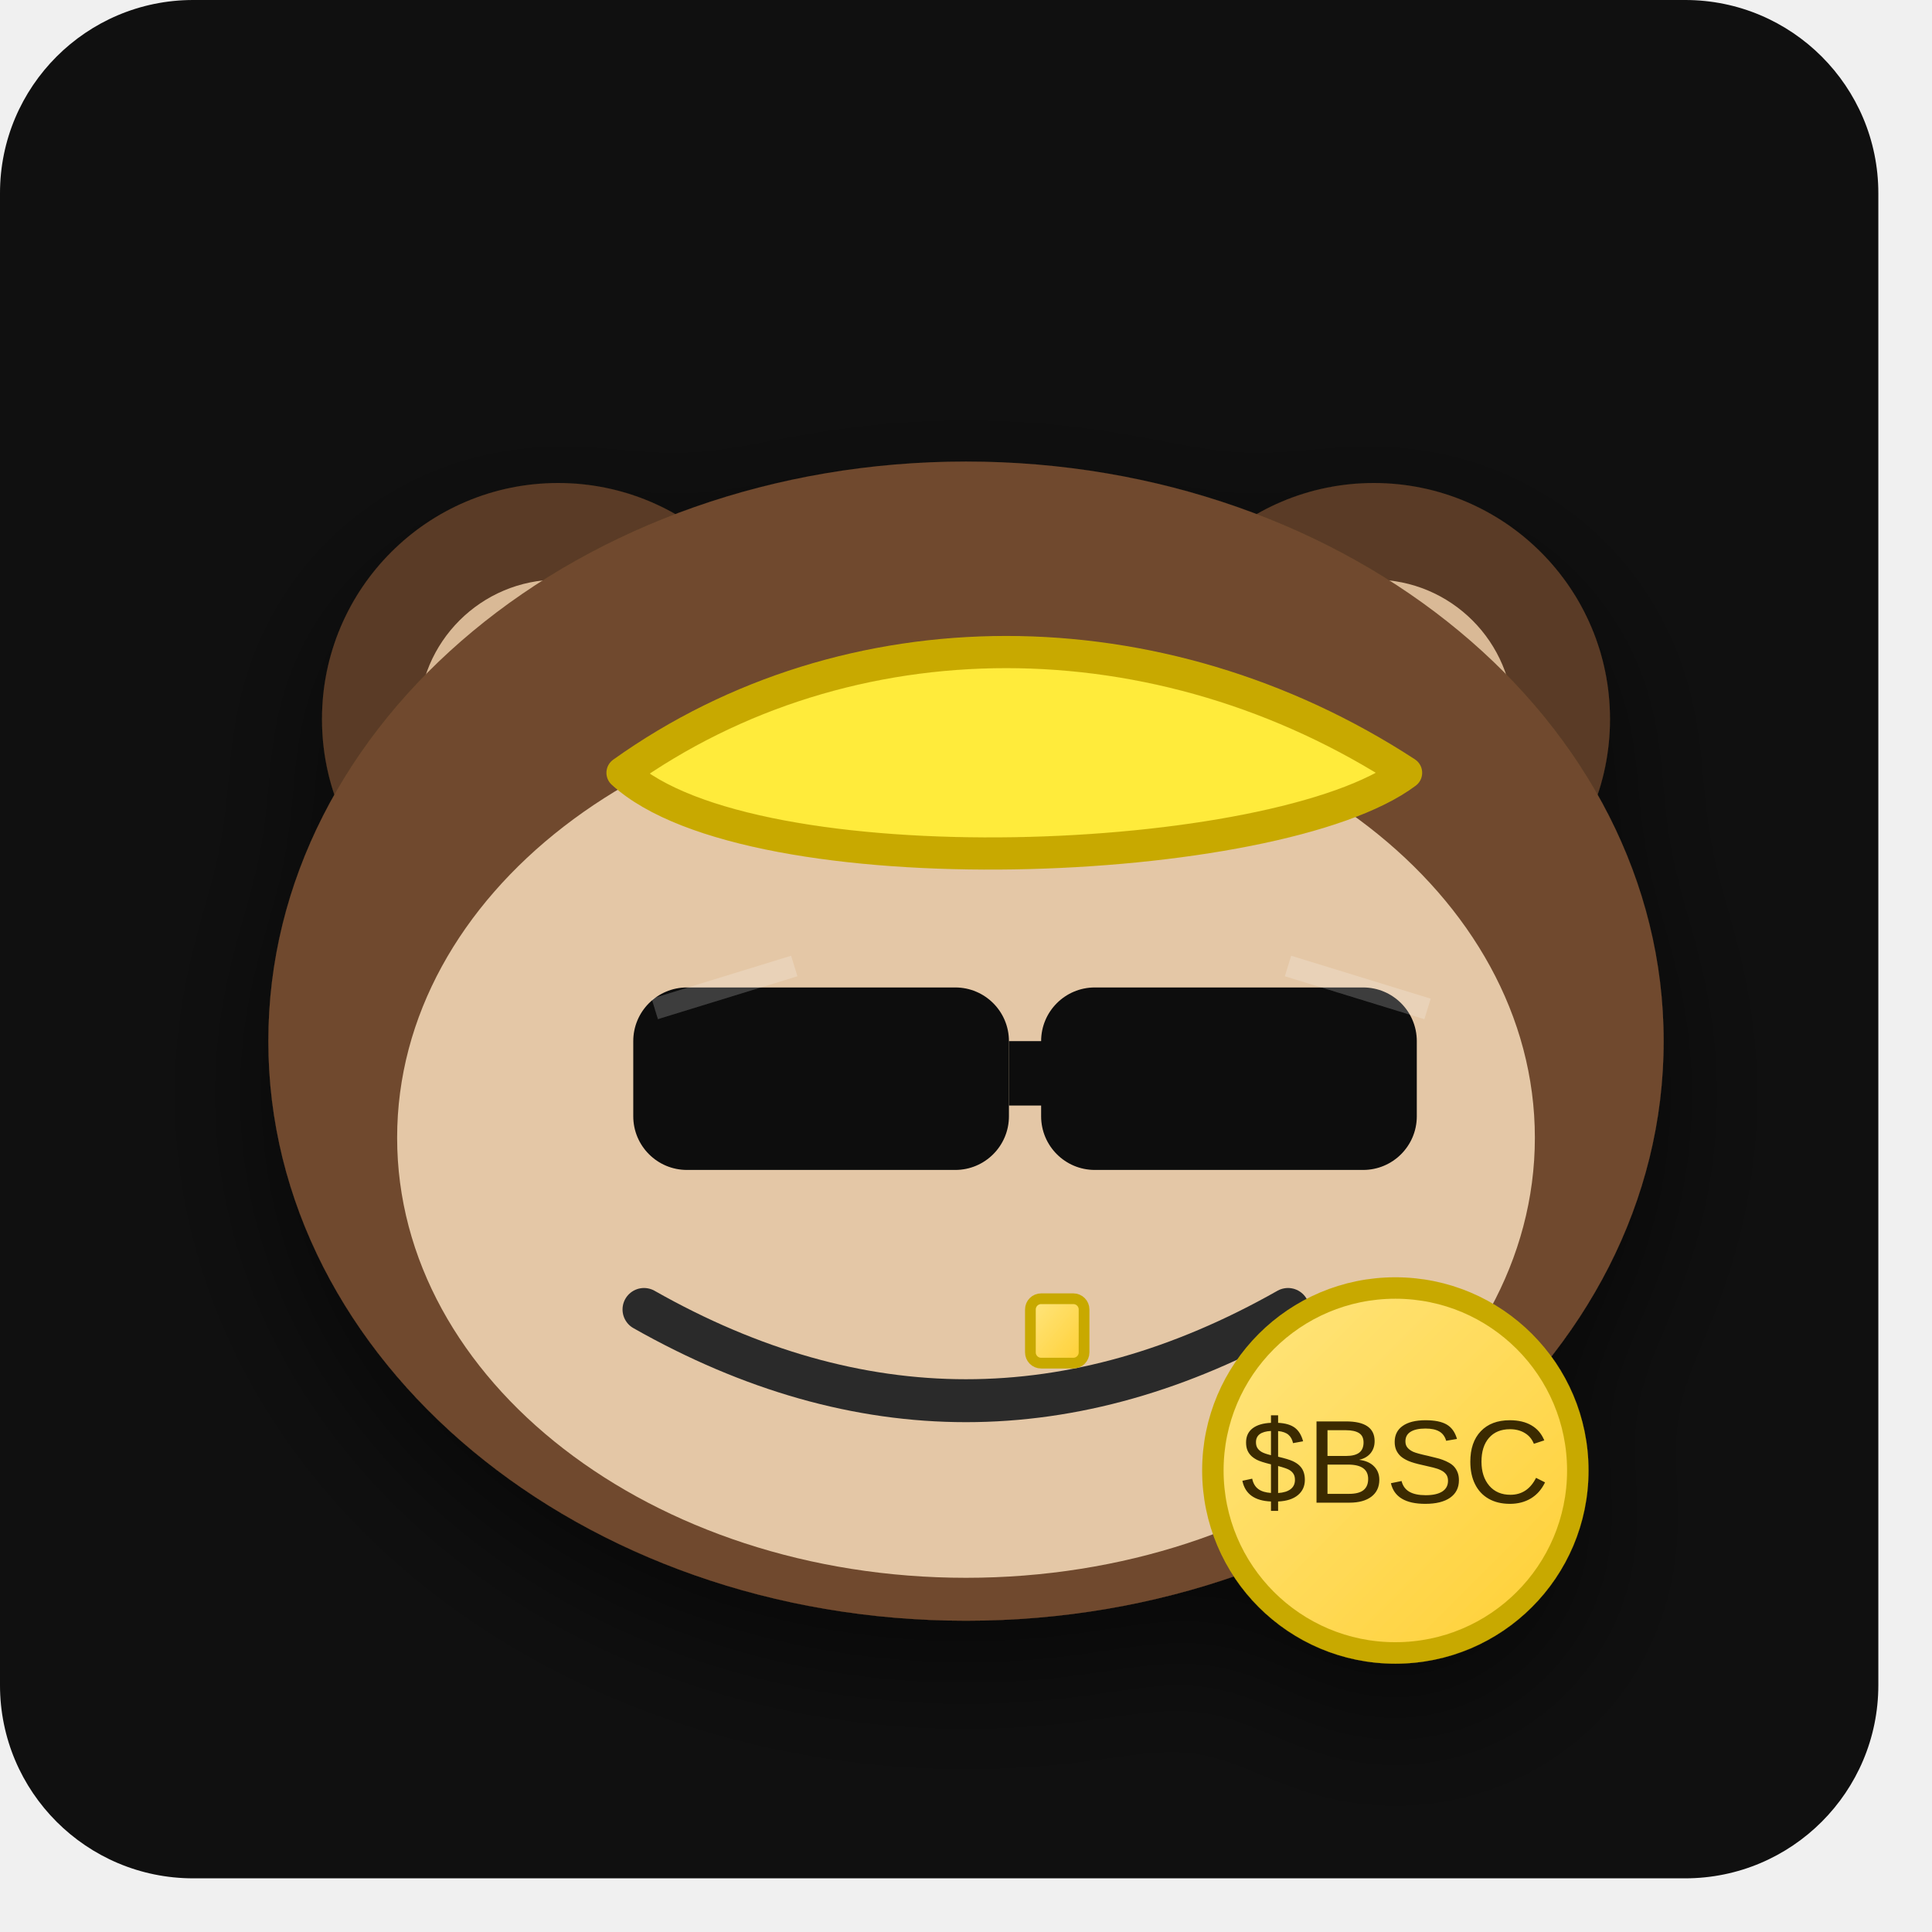
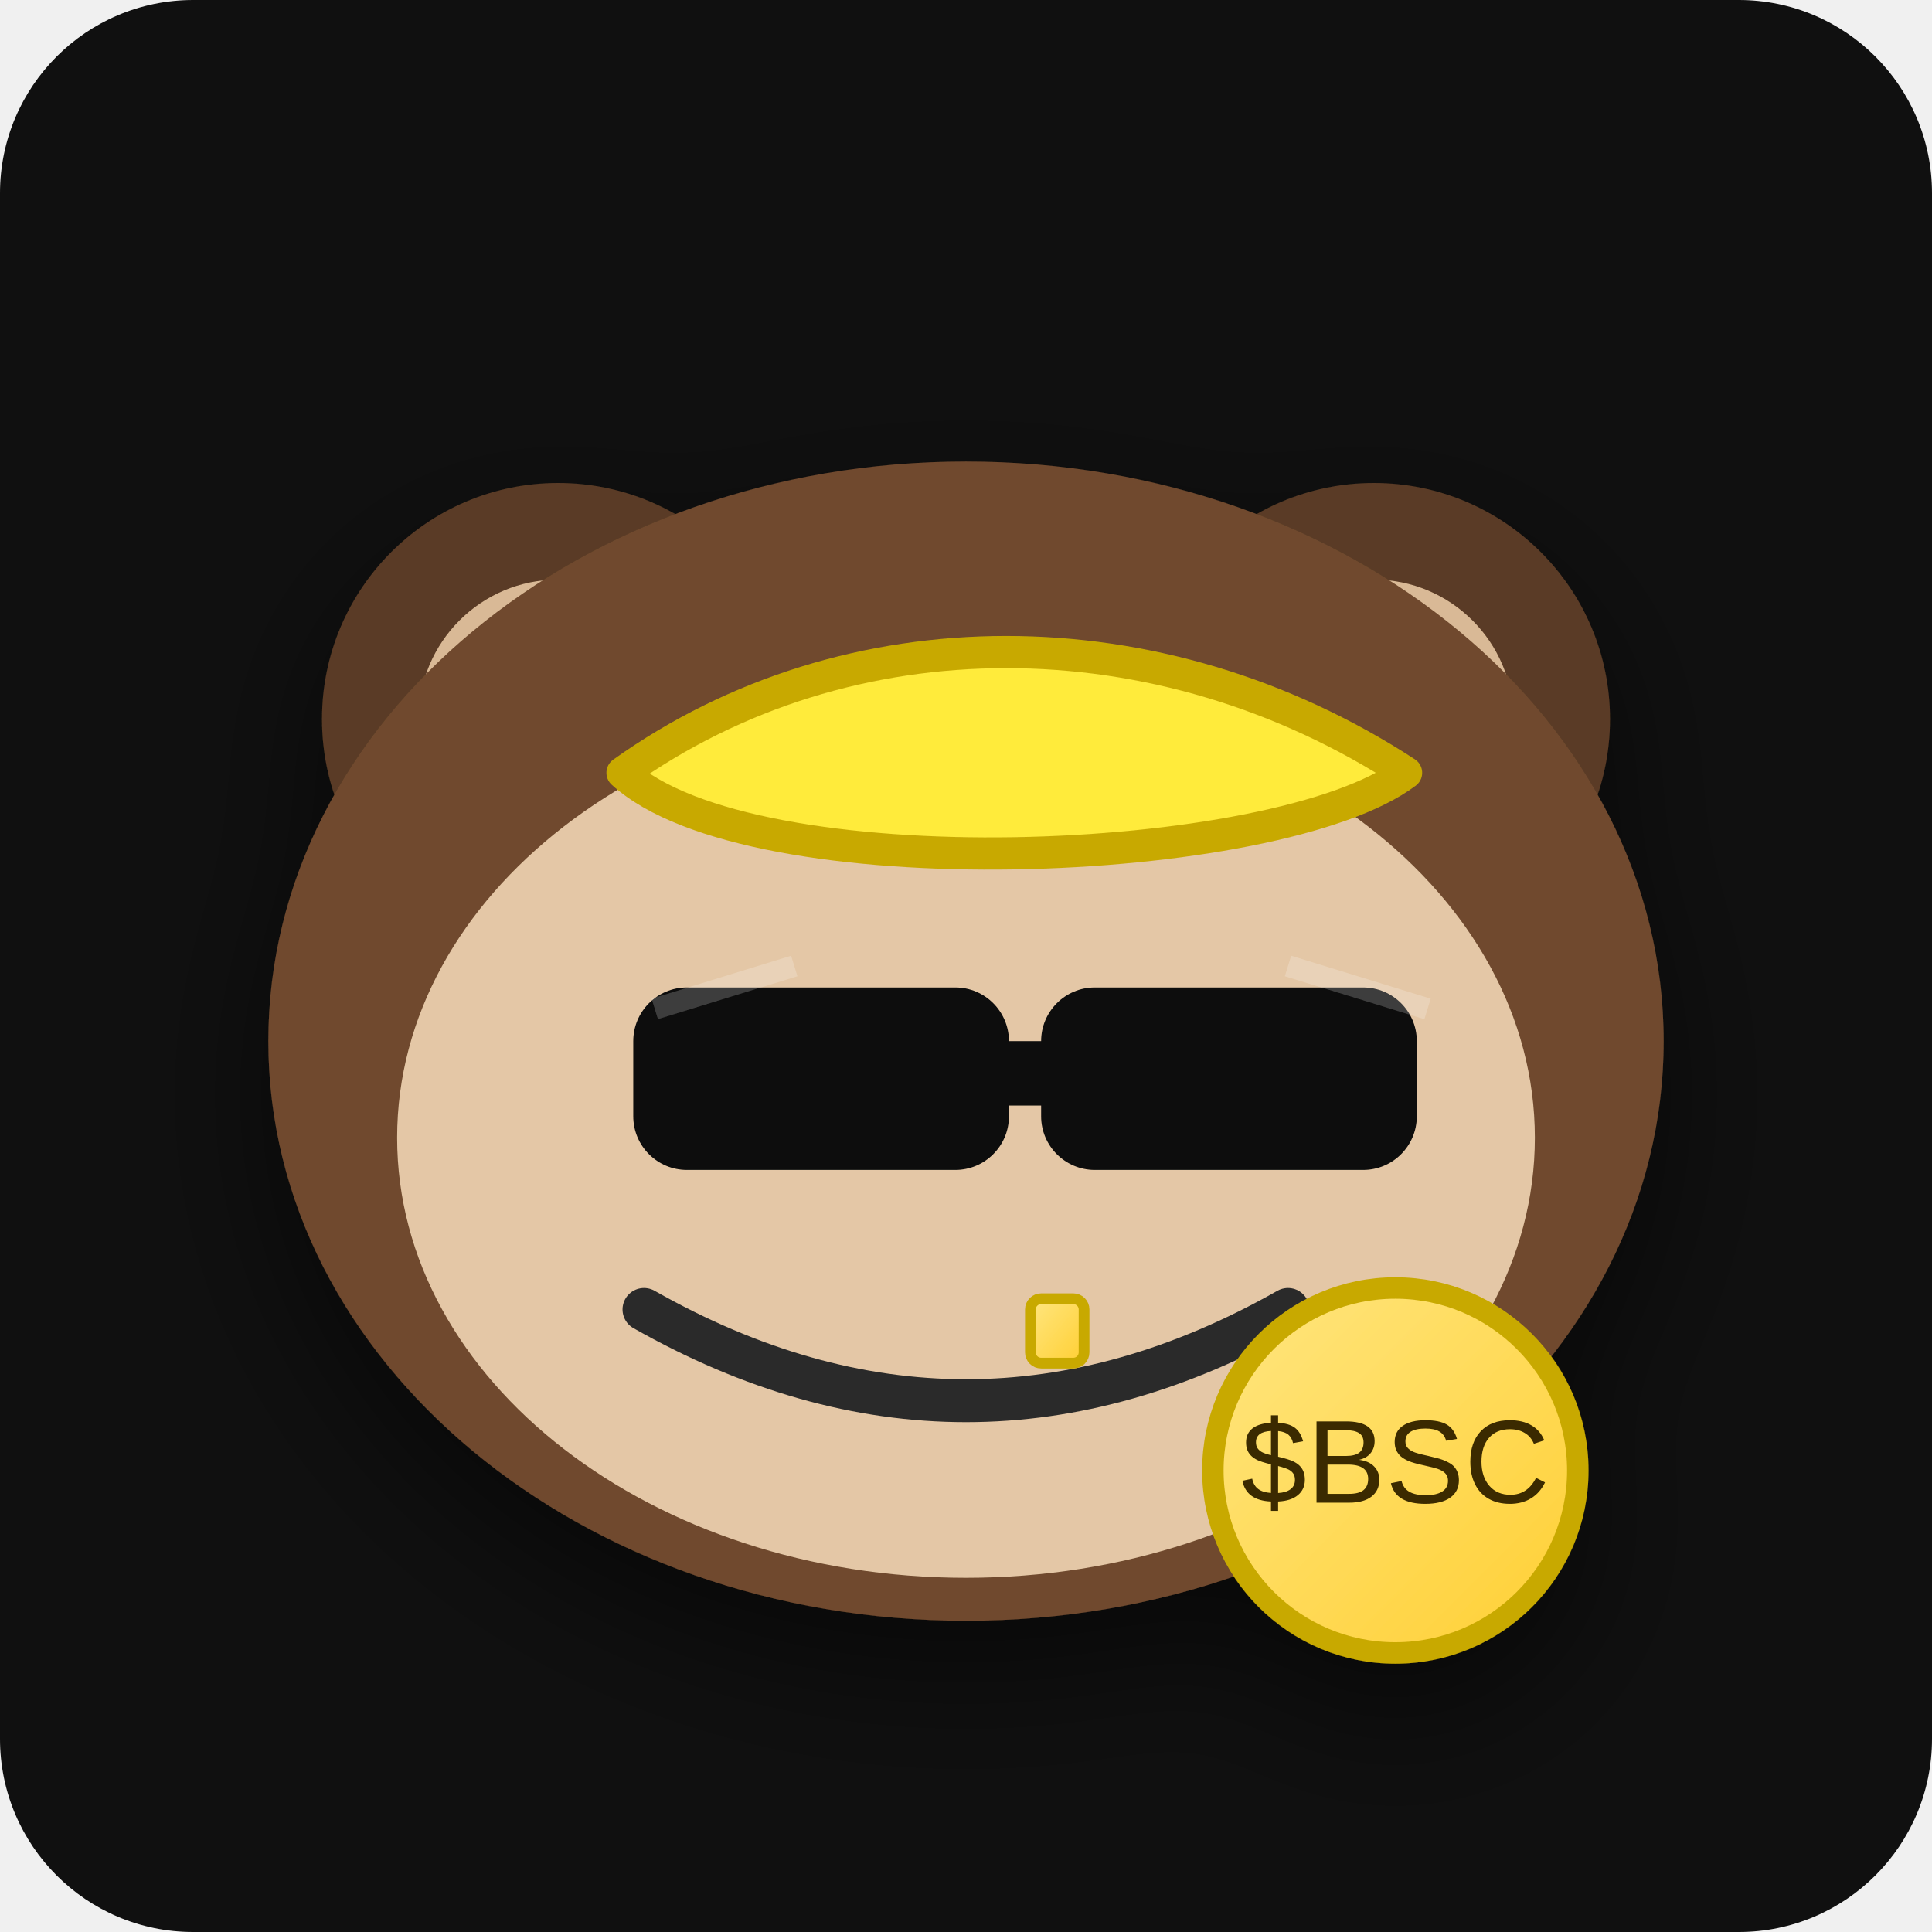
<svg xmlns="http://www.w3.org/2000/svg" viewBox="0 0 360 360">
  <defs>
    <filter id="shadow" x="-50%" y="-50%" width="200%" height="200%">
      <feDropShadow dx="0" dy="10" stdDeviation="12" flood-color="#000" flood-opacity=".5" />
    </filter>
    <linearGradient id="shine" x1="0" y1="0" x2="1" y2="1">
      <stop offset="0" stop-color="#ffe680" />
      <stop offset="1" stop-color="#ffcf33" />
    </linearGradient>
  </defs>
-   <rect width="350" height="350" rx="36" fill="#101010" />
+   <rect width="360" height="360" rx="36" fill="#101010" />
  <g filter="url(#shadow)" transform="translate(20,16)">
    <circle cx="84" cy="118" r="44" fill="#5a3b25" />
    <circle cx="236" cy="118" r="44" fill="#5a3b25" />
    <circle cx="84" cy="118" r="26" fill="#d9b996" />
    <circle cx="236" cy="118" r="26" fill="#d9b996" />
    <ellipse cx="160" cy="178" rx="130" ry="108" fill="#6f4a2e" />
    <ellipse cx="160" cy="196" rx="106" ry="82" fill="#e4c7a6" />
    <circle cx="130" cy="186" r="14" fill="#fff" />
    <circle cx="190" cy="186" r="14" fill="#fff" />
    <circle cx="130" cy="186" r="6" fill="#2b2b2b" />
    <circle cx="190" cy="186" r="6" fill="#2b2b2b" />
    <path d="M100 228q60 34 120 0" fill="none" stroke="#2b2b2b" stroke-width="8" stroke-linecap="round" />
    <rect x="172" y="226" width="10" height="12" rx="2" fill="url(#shine)" stroke="#c8a904" stroke-width="2" />
    <path d="M96 128c42-30 100-30 146 0-24 18-122 22-146 0z" fill="#ffeb3b" stroke="#c8a904" stroke-width="6" stroke-linejoin="round" />
    <g>
      <rect x="98" y="168" width="70" height="34" rx="10" fill="#0b0b0b" />
      <rect x="174" y="168" width="70" height="34" rx="10" fill="#0b0b0b" />
      <rect x="168" y="178" width="12" height="12" fill="#0b0b0b" />
      <path d="M102 172l26-8m118 8l-26-8" stroke="#ffffff" stroke-opacity=".2" stroke-width="4" />
    </g>
    <g transform="translate(240,258)">
      <circle cx="0" cy="0" r="34" fill="url(#shine)" stroke="#c8a904" stroke-width="4" />
      <text x="0" y="6" text-anchor="middle" font-family="Impact, system-ui, Arial, sans-serif" font-size="22" fill="#3a2a00">$BSC</text>
    </g>
  </g>
</svg>
